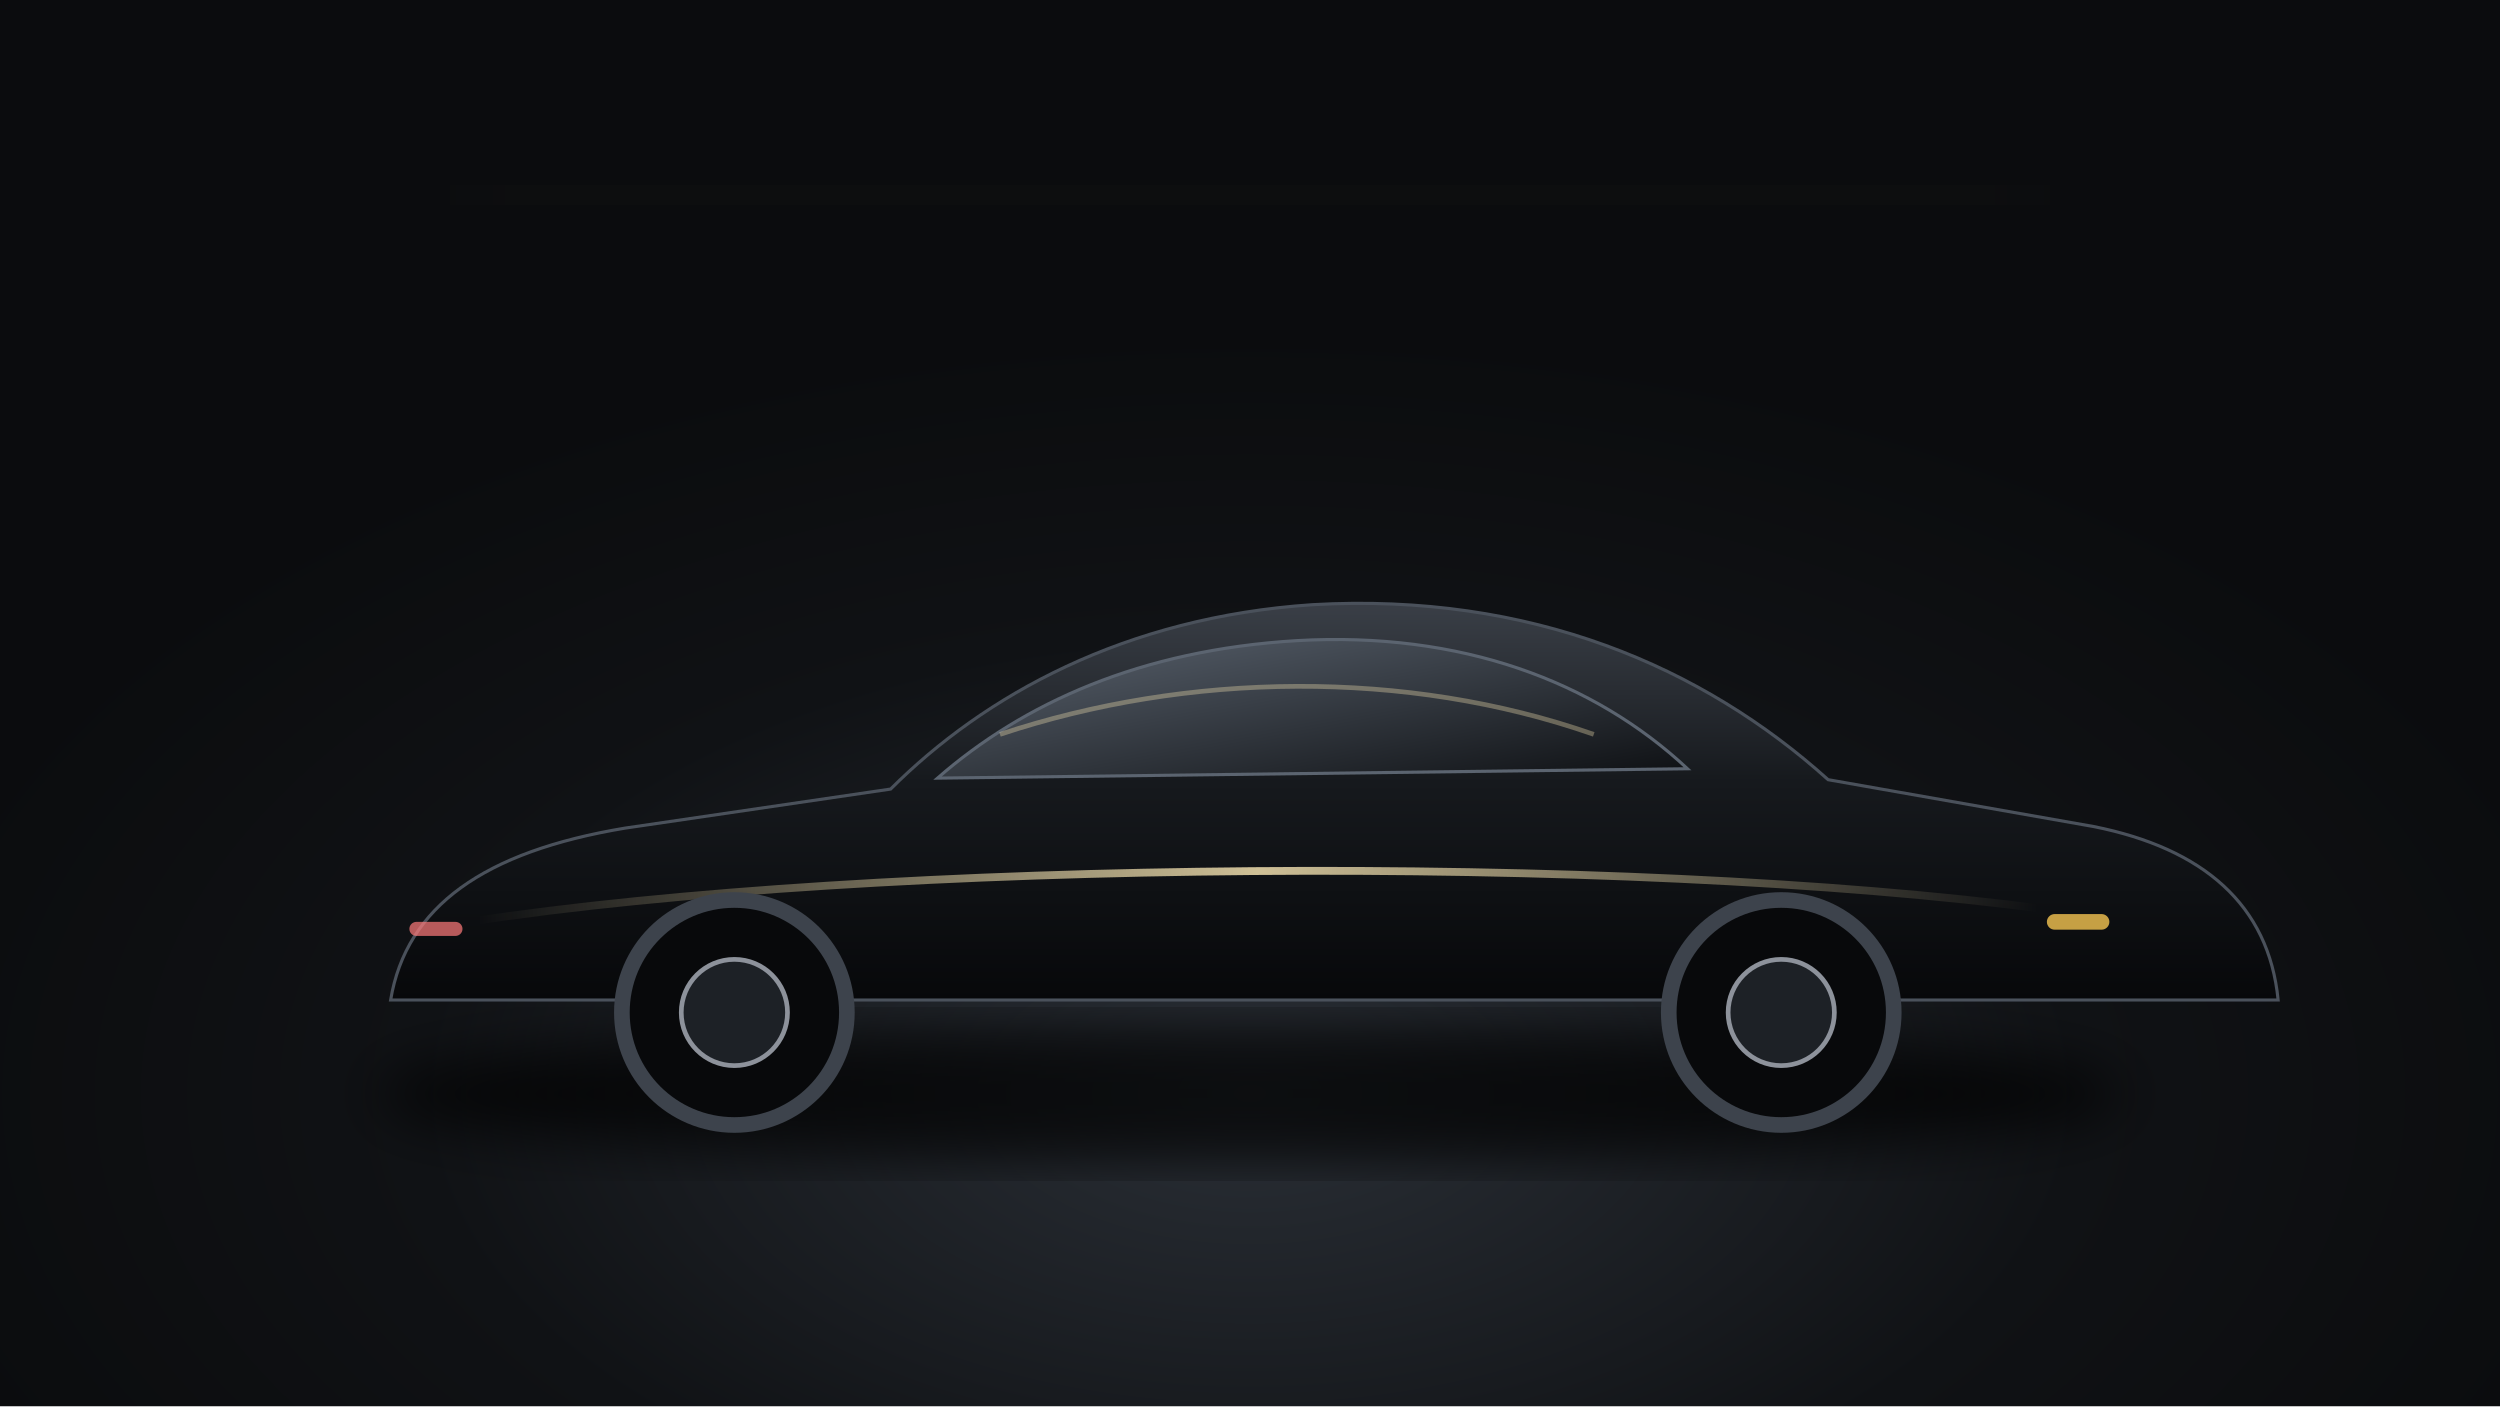
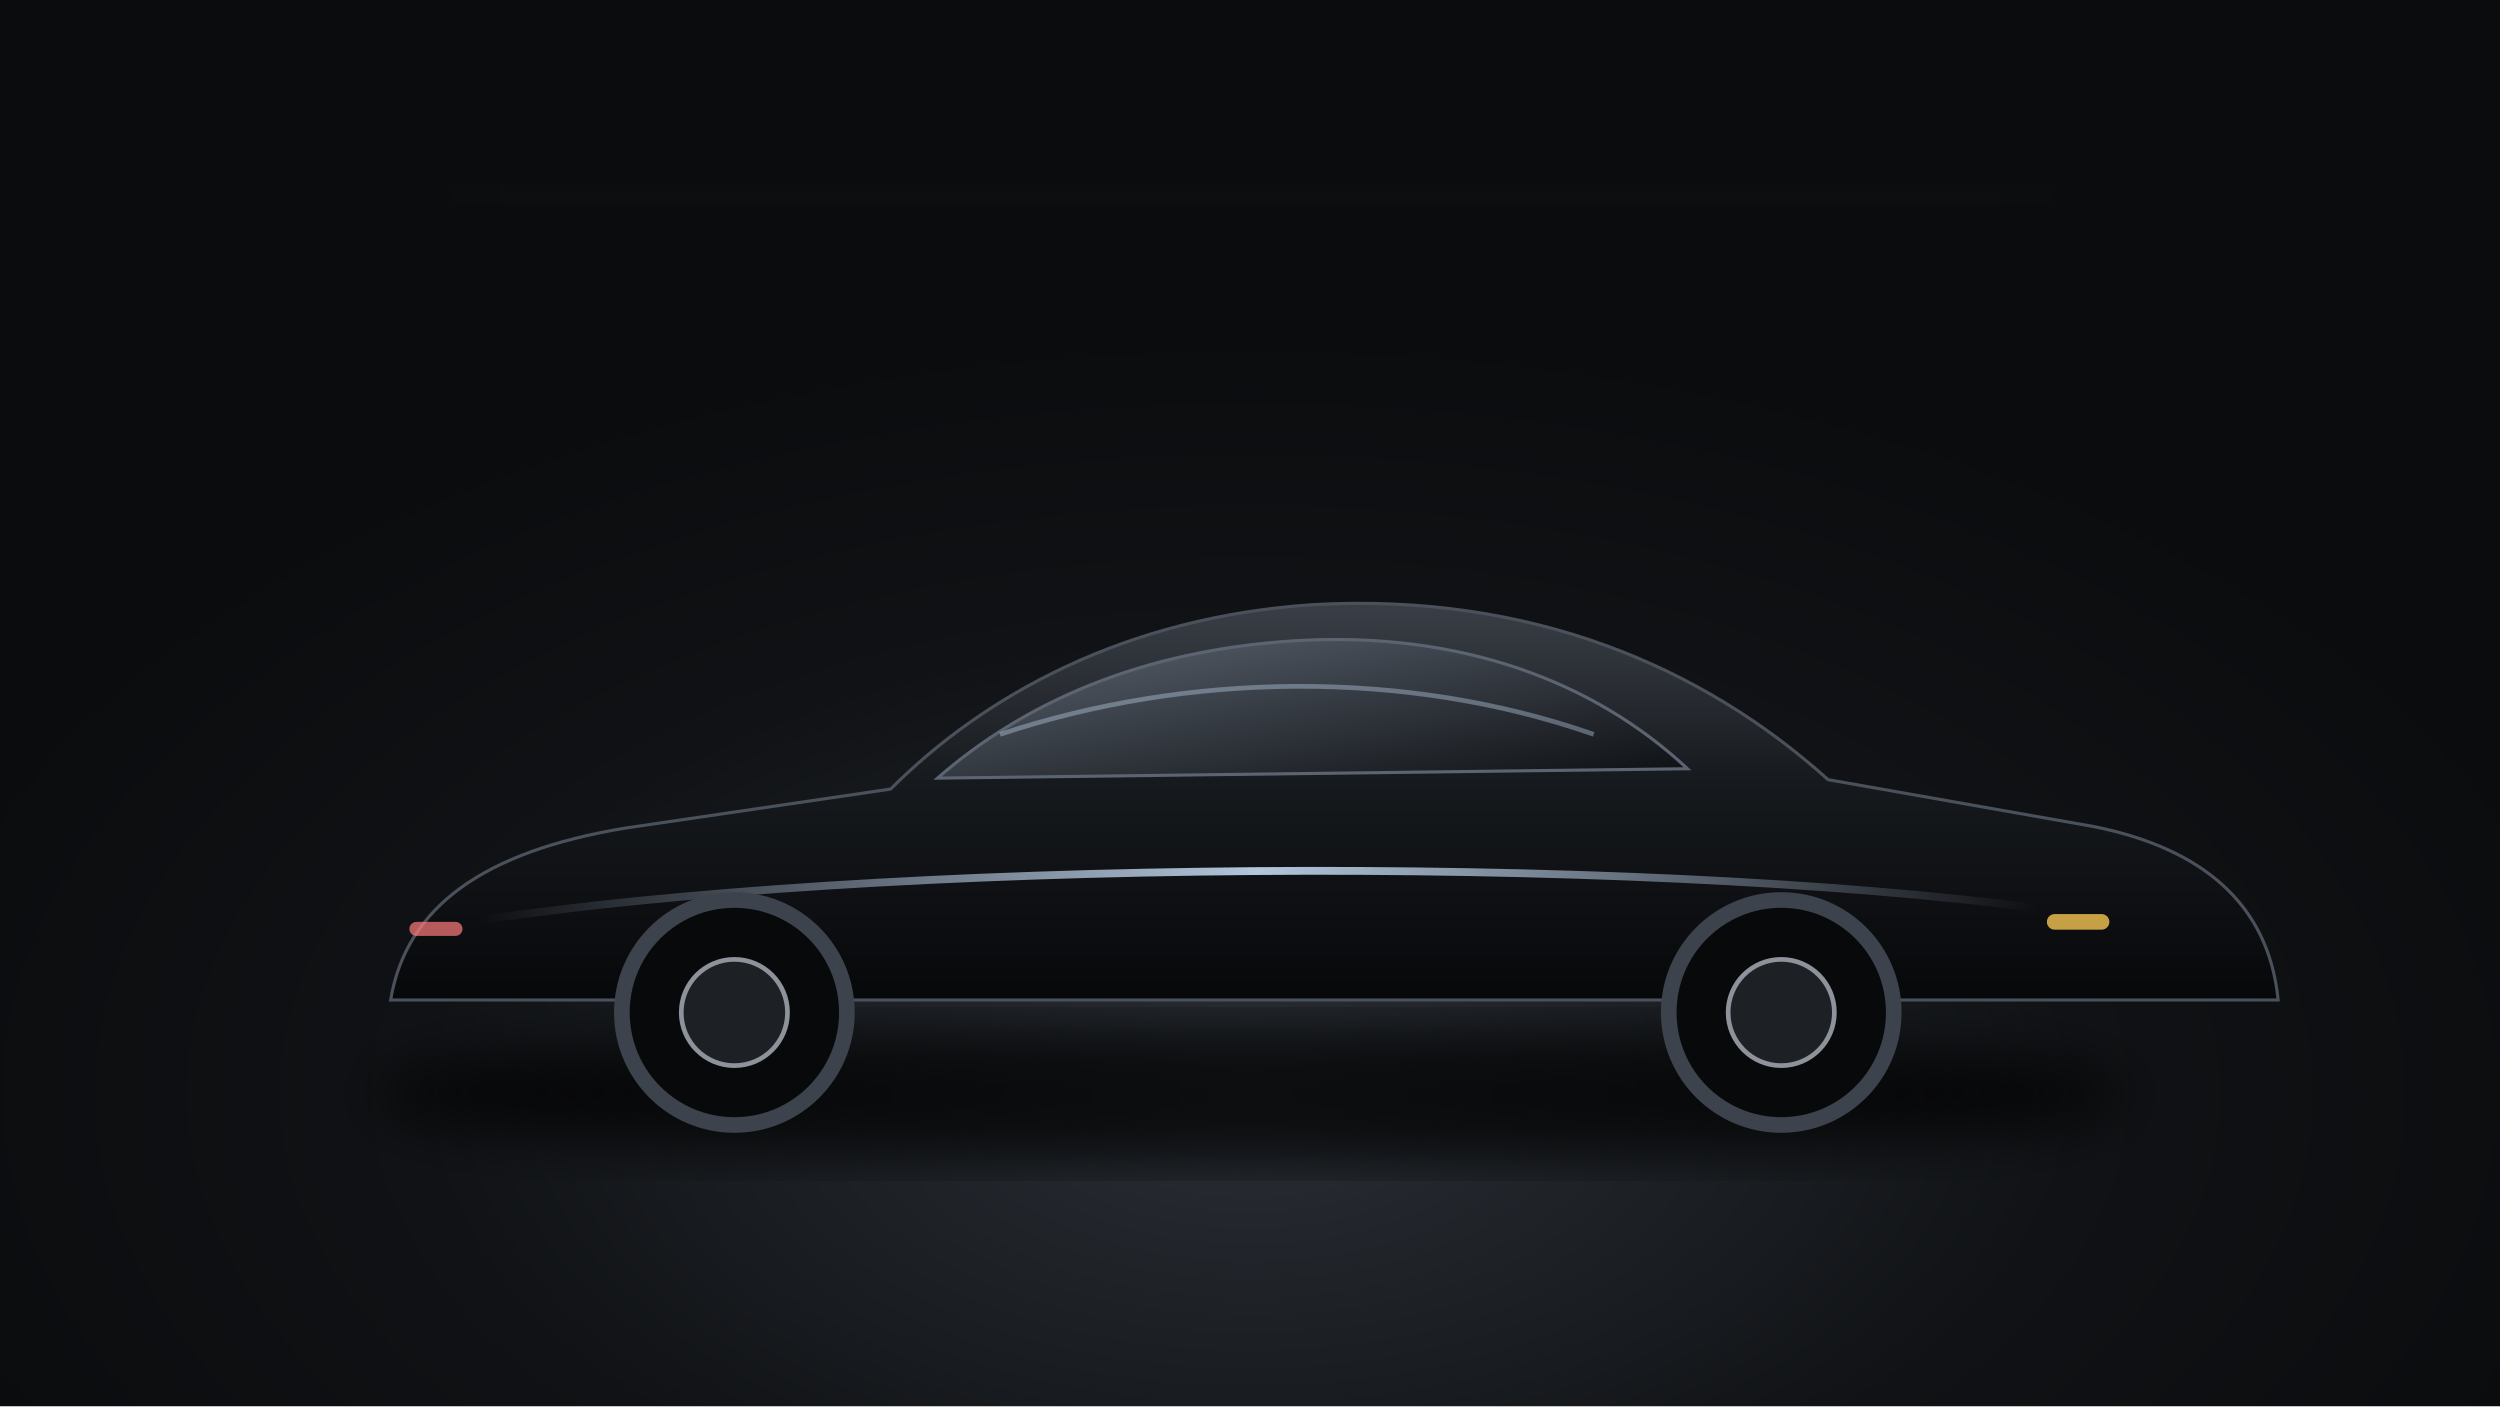
<svg xmlns="http://www.w3.org/2000/svg" viewBox="0 0 1600 900" width="1600" height="900">
  <defs>
    <radialGradient id="floor" cx="50%" cy="78%" r="55%">
      <stop offset="0" stop-color="#2a2f36" />
      <stop offset="0.6" stop-color="#101215" />
      <stop offset="1" stop-color="#0b0c0e" />
    </radialGradient>
    <linearGradient id="body" x1="0" y1="0" x2="0" y2="1">
      <stop offset="0" stop-color="#3a3f47" />
      <stop offset="0.45" stop-color="#16191d" />
      <stop offset="1" stop-color="#07080a" />
    </linearGradient>
    <linearGradient id="sweep" x1="0" y1="0" x2="1" y2="0">
-       <stop offset="0" stop-color="#f0dfae" stop-opacity="0" />
-       <stop offset="0.5" stop-color="#f0dfae" stop-opacity="0.85" />
-       <stop offset="1" stop-color="#f0dfae" stop-opacity="0" />
+       <stop offset="0" stop-color="#cfe6ff" stop-opacity="0" />
+       <stop offset="0.5" stop-color="#cfe6ff" stop-opacity="0.85" />
+       <stop offset="1" stop-color="#cfe6ff" stop-opacity="0" />
    </linearGradient>
    <linearGradient id="glass" x1="0" y1="0" x2="1" y2="1">
      <stop offset="0" stop-color="#5b6470" />
      <stop offset="1" stop-color="#0d0f12" />
    </linearGradient>
    <filter id="blur">
      <feGaussianBlur stdDeviation="18" />
    </filter>
  </defs>
  <rect width="1600" height="900" fill="url(#floor)" />
-   <rect x="300" y="120" width="1000" height="10" rx="5" fill="#f0dfae" opacity="0.18" filter="url(#blur)" />
+   <rect x="300" y="120" width="1000" height="10" rx="5" fill="#cfe6ff" opacity="0.18" filter="url(#blur)" />
  <ellipse cx="800" cy="700" rx="560" ry="46" fill="#000" opacity="0.7" filter="url(#blur)" />
  <path d="M250 640c10-60 60-95 150-110l170-25c60-60 150-110 270-118 140-8 250 40 330 112l170 30c70 14 112 50 118 111z" fill="url(#body)" stroke="#4a515b" stroke-width="2" />
  <path d="M600 498c55-48 130-82 230-88 105-6 190 26 250 82z" fill="url(#glass)" stroke="#5b6470" stroke-width="2" />
  <path d="M300 590c260-40 740-44 1010-8" stroke="url(#sweep)" stroke-width="5" fill="none" />
-   <path d="M640 470c120-40 260-42 380 0" stroke="#f0dfae" stroke-opacity="0.35" stroke-width="3" fill="none" />
+   <path d="M640 470c120-40 260-42 380 0" stroke="#cfe6ff" stroke-opacity="0.35" stroke-width="3" fill="none" />
  <circle cx="470" cy="648" r="72" fill="#08090b" stroke="#3d434c" stroke-width="10" />
  <circle cx="470" cy="648" r="34" fill="#1d2126" stroke="#8d929b" stroke-width="3" />
  <circle cx="1140" cy="648" r="72" fill="#08090b" stroke="#3d434c" stroke-width="10" />
  <circle cx="1140" cy="648" r="34" fill="#1d2126" stroke="#8d929b" stroke-width="3" />
  <rect x="1310" y="585" width="40" height="10" rx="5" fill="#f5c451" opacity="0.8" />
  <rect x="262" y="590" width="34" height="9" rx="4.5" fill="#ff7a7a" opacity="0.7" />
</svg>
